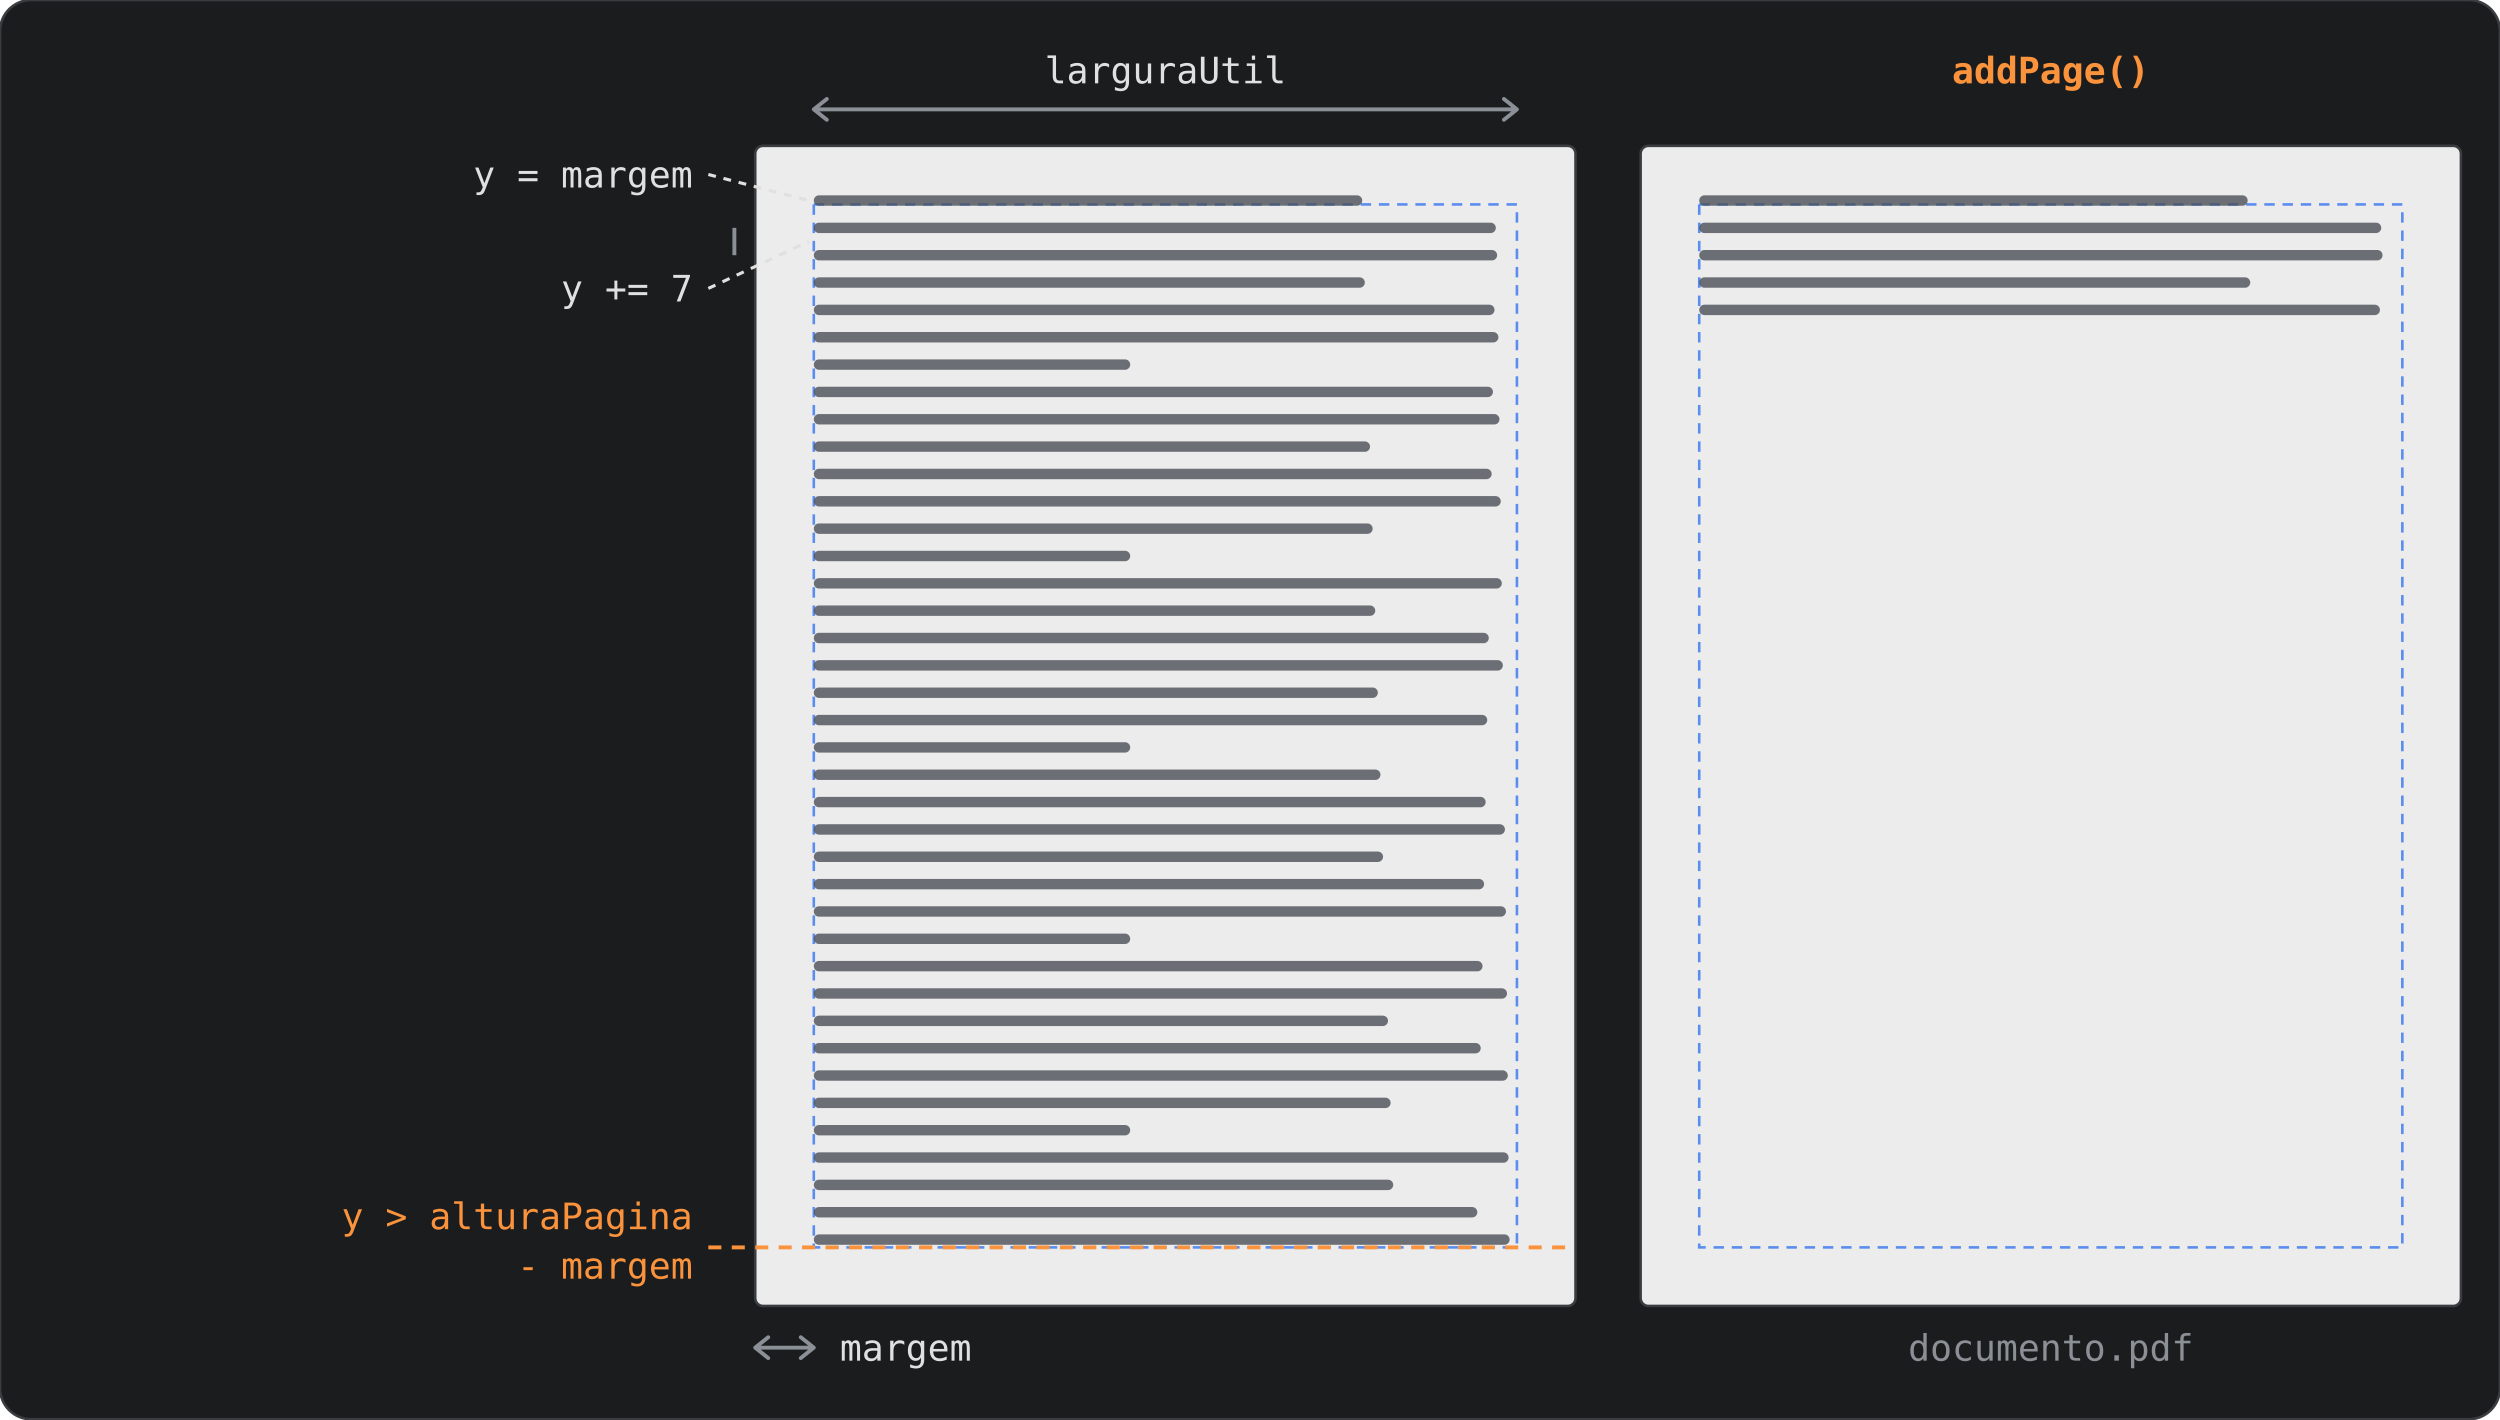
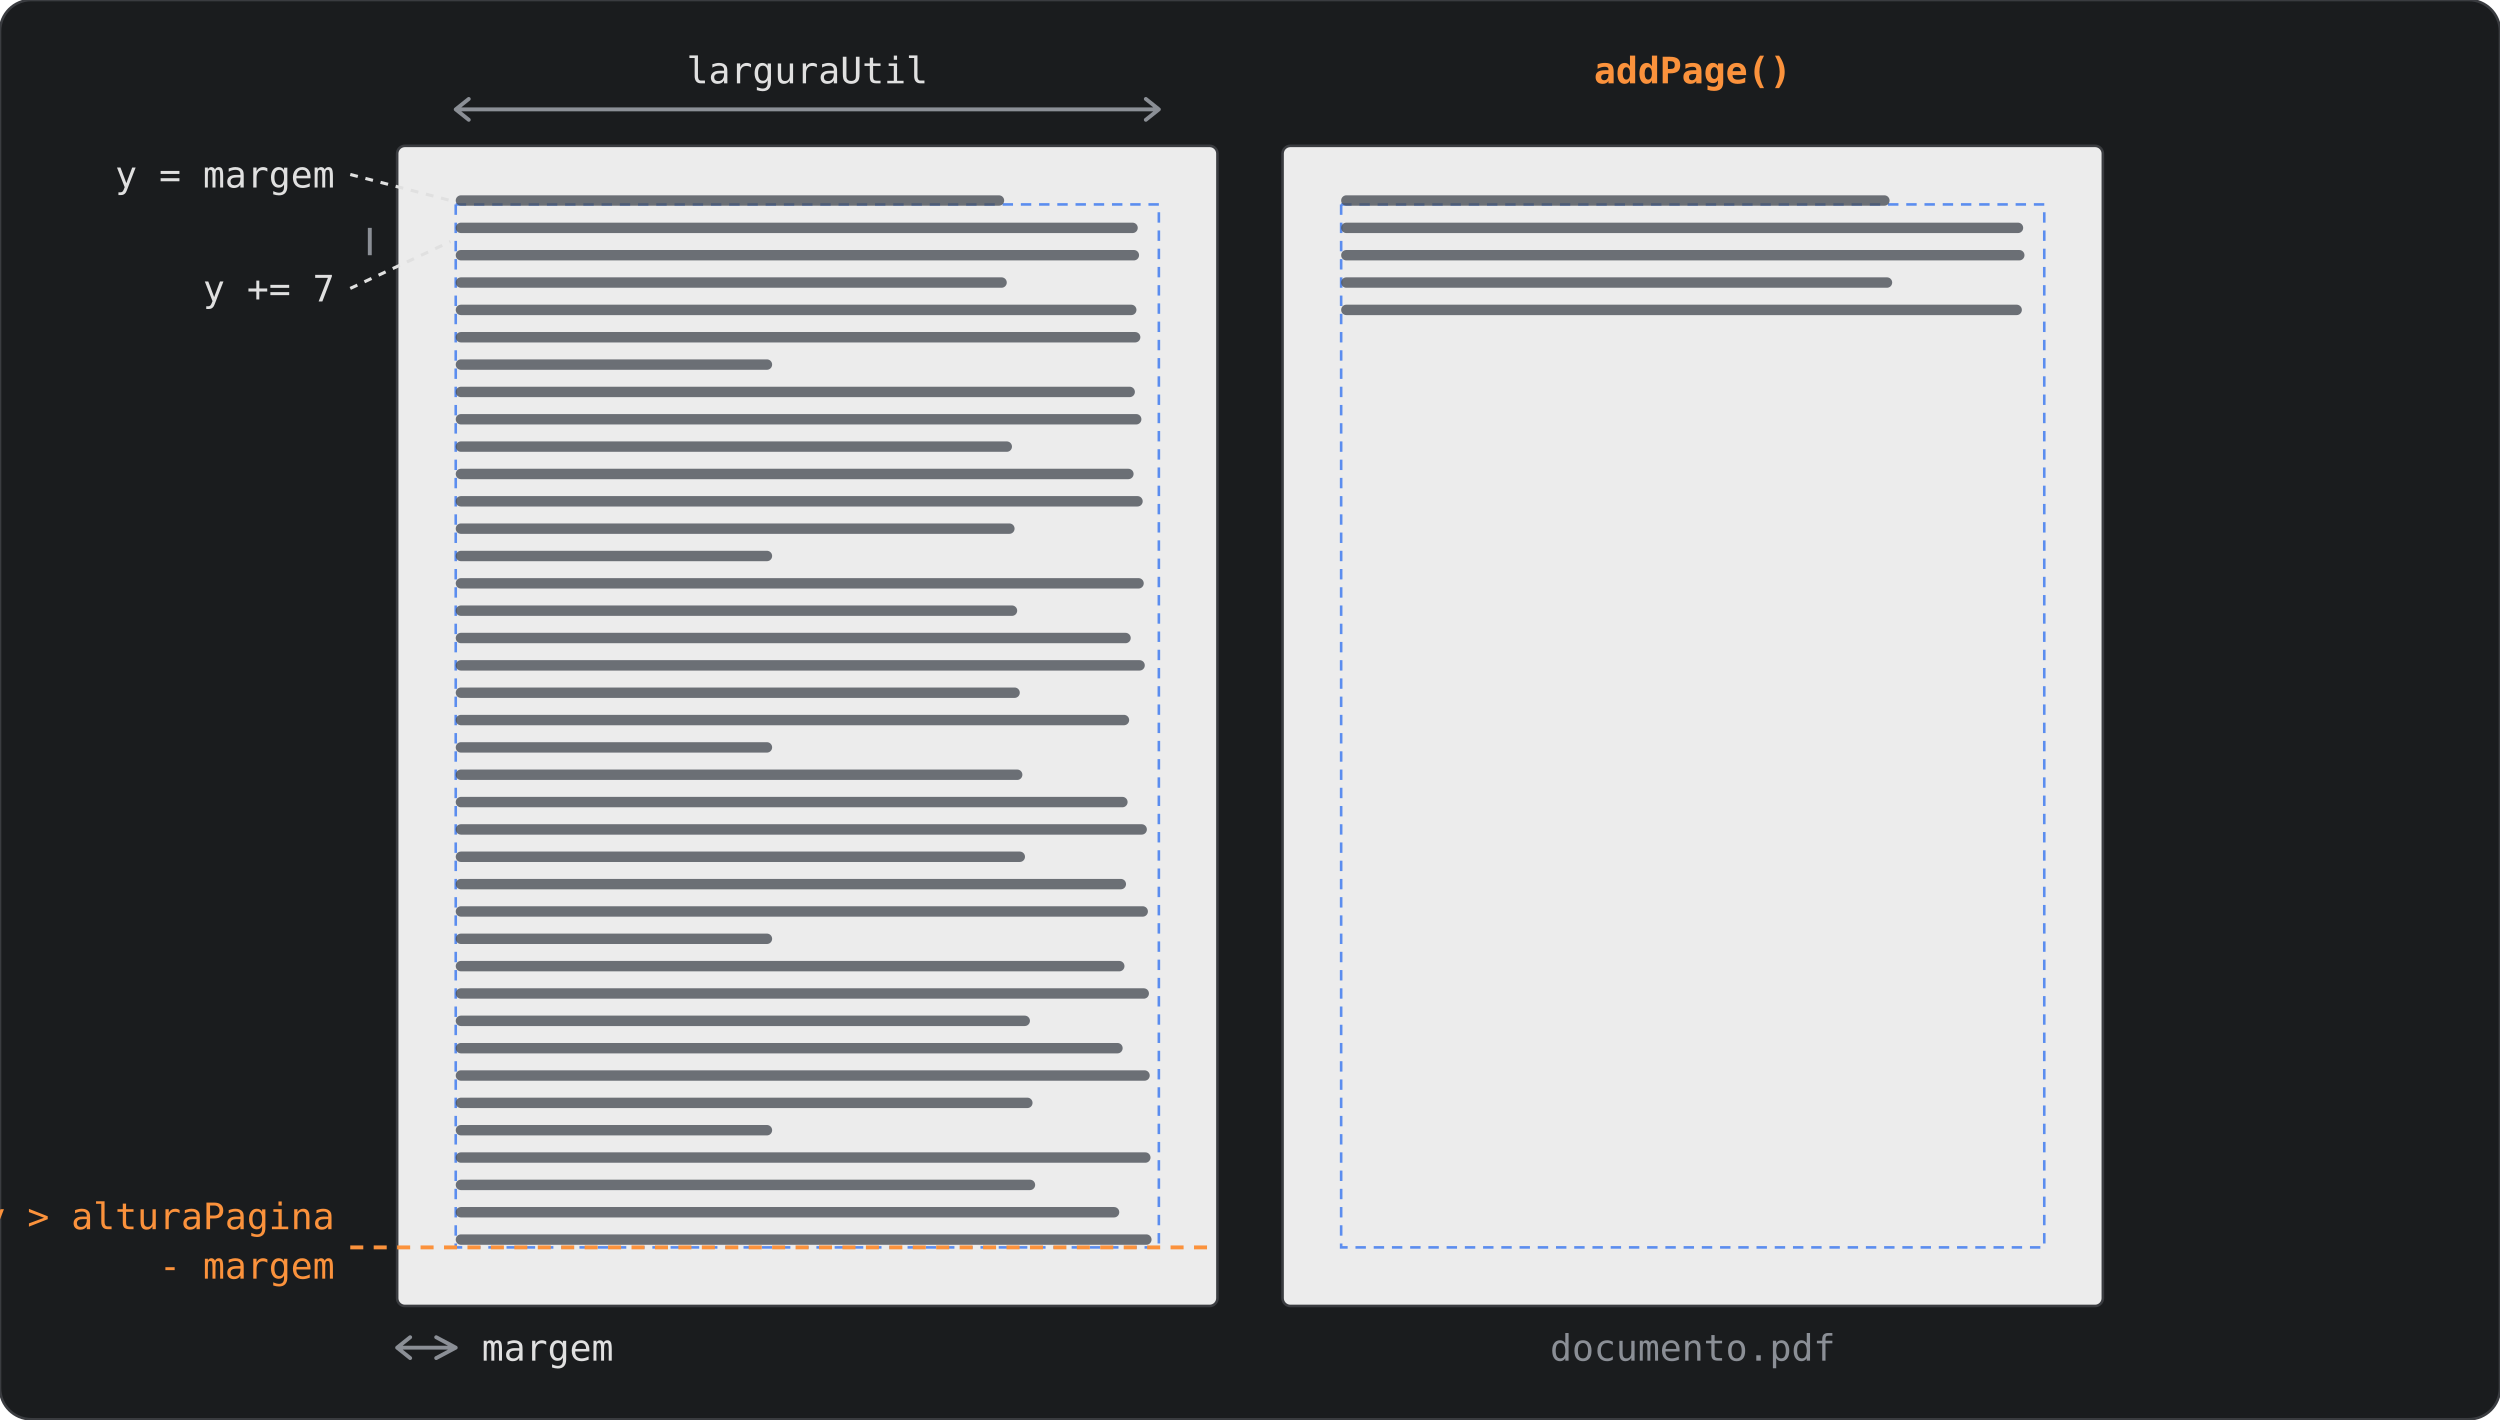
<svg xmlns="http://www.w3.org/2000/svg" viewBox="0 0 960 545" width="960" height="545" role="img">
  <rect width="960" height="545" rx="12" fill="#1a1c1e" stroke="#3a3c40" />
-   <rect x="290" y="56" width="315" height="445.5" rx="3" fill="#ececec" stroke="#3a3c40" />
-   <rect x="312.5" y="78.5" width="270" height="400.5" fill="none" stroke="#5b8def" stroke-width="1" stroke-dasharray="4 3" />
-   <rect x="312.5" y="75" width="210.6" height="4" rx="2" fill="#4b5058" opacity=".8" />
-   <rect x="312.5" y="85.5" width="261.9" height="4" rx="2" fill="#4b5058" opacity=".8" />
-   <rect x="312.5" y="96" width="262.4" height="4" rx="2" fill="#4b5058" opacity=".8" />
-   <rect x="312.5" y="106.5" width="211.6" height="4" rx="2" fill="#4b5058" opacity=".8" />
-   <rect x="312.5" y="117" width="261.4" height="4" rx="2" fill="#4b5058" opacity=".8" />
-   <rect x="312.5" y="127.5" width="262.9" height="4" rx="2" fill="#4b5058" opacity=".8" />
-   <rect x="312.5" y="138" width="121.5" height="4" rx="2" fill="#4b5058" opacity=".8" />
-   <rect x="312.5" y="148.5" width="260.8" height="4" rx="2" fill="#4b5058" opacity=".8" />
-   <rect x="312.5" y="159" width="263.3" height="4" rx="2" fill="#4b5058" opacity=".8" />
-   <rect x="312.5" y="169.5" width="213.6" height="4" rx="2" fill="#4b5058" opacity=".8" />
-   <rect x="312.5" y="180" width="260.3" height="4" rx="2" fill="#4b5058" opacity=".8" />
-   <rect x="312.5" y="190.5" width="263.8" height="4" rx="2" fill="#4b5058" opacity=".8" />
-   <rect x="312.5" y="201" width="214.6" height="4" rx="2" fill="#4b5058" opacity=".8" />
-   <rect x="312.5" y="211.5" width="121.5" height="4" rx="2" fill="#4b5058" opacity=".8" />
-   <rect x="312.5" y="222" width="264.2" height="4" rx="2" fill="#4b5058" opacity=".8" />
-   <rect x="312.5" y="232.5" width="215.6" height="4" rx="2" fill="#4b5058" opacity=".8" />
-   <rect x="312.5" y="243" width="259.2" height="4" rx="2" fill="#4b5058" opacity=".8" />
-   <rect x="312.5" y="253.5" width="264.6" height="4" rx="2" fill="#4b5058" opacity=".8" />
-   <rect x="312.5" y="264" width="216.6" height="4" rx="2" fill="#4b5058" opacity=".8" />
-   <rect x="312.5" y="274.5" width="258.6" height="4" rx="2" fill="#4b5058" opacity=".8" />
-   <rect x="312.5" y="285" width="121.5" height="4" rx="2" fill="#4b5058" opacity=".8" />
-   <rect x="312.5" y="295.5" width="217.6" height="4" rx="2" fill="#4b5058" opacity=".8" />
-   <rect x="312.5" y="306" width="258.0" height="4" rx="2" fill="#4b5058" opacity=".8" />
-   <rect x="312.5" y="316.5" width="265.4" height="4" rx="2" fill="#4b5058" opacity=".8" />
-   <rect x="312.5" y="327" width="218.6" height="4" rx="2" fill="#4b5058" opacity=".8" />
-   <rect x="312.5" y="337.5" width="257.4" height="4" rx="2" fill="#4b5058" opacity=".8" />
-   <rect x="312.5" y="348" width="265.8" height="4" rx="2" fill="#4b5058" opacity=".8" />
-   <rect x="312.5" y="358.5" width="121.5" height="4" rx="2" fill="#4b5058" opacity=".8" />
-   <rect x="312.5" y="369" width="256.8" height="4" rx="2" fill="#4b5058" opacity=".8" />
-   <rect x="312.5" y="379.5" width="266.2" height="4" rx="2" fill="#4b5058" opacity=".8" />
-   <rect x="312.5" y="390" width="220.5" height="4" rx="2" fill="#4b5058" opacity=".8" />
-   <rect x="312.5" y="400.5" width="256.1" height="4" rx="2" fill="#4b5058" opacity=".8" />
-   <rect x="312.5" y="411" width="266.5" height="4" rx="2" fill="#4b5058" opacity=".8" />
-   <rect x="312.5" y="421.5" width="221.5" height="4" rx="2" fill="#4b5058" opacity=".8" />
-   <rect x="312.5" y="432" width="121.5" height="4" rx="2" fill="#4b5058" opacity=".8" />
-   <rect x="312.5" y="442.5" width="266.8" height="4" rx="2" fill="#4b5058" opacity=".8" />
-   <rect x="312.5" y="453" width="222.5" height="4" rx="2" fill="#4b5058" opacity=".8" />
-   <rect x="312.5" y="463.5" width="254.8" height="4" rx="2" fill="#4b5058" opacity=".8" />
-   <rect x="312.5" y="474" width="267.2" height="4" rx="2" fill="#4b5058" opacity=".8" />
-   <rect x="630" y="56" width="315" height="445.5" rx="3" fill="#ececec" stroke="#3a3c40" />
-   <rect x="652.5" y="78.5" width="270" height="400.5" fill="none" stroke="#5b8def" stroke-width="1" stroke-dasharray="4 3" />
-   <rect x="652.5" y="75" width="210.6" height="4" rx="2" fill="#4b5058" opacity=".8" />
-   <rect x="652.5" y="85.5" width="261.9" height="4" rx="2" fill="#4b5058" opacity=".8" />
-   <rect x="652.5" y="96" width="262.4" height="4" rx="2" fill="#4b5058" opacity=".8" />
-   <rect x="652.5" y="106.5" width="211.6" height="4" rx="2" fill="#4b5058" opacity=".8" />
-   <rect x="652.5" y="117" width="261.4" height="4" rx="2" fill="#4b5058" opacity=".8" />
-   <path d="M 312.5 42 H 582.5 M 317.5 38 L 312.5 42 L 317.5 46 M 577.5 38 L 582.5 42 L 577.5 46" fill="none" stroke="#8b8f96" stroke-width="1.5" stroke-linecap="round" stroke-linejoin="round" />
-   <text xml:space="preserve" x="447.5" y="32" font-family="'JetBrains Mono', ui-monospace, Menlo, Consolas, monospace" font-size="14" font-weight="400" fill="#e0e0e0" text-anchor="middle">larguraUtil</text>
-   <text xml:space="preserve" x="787.5" y="32" font-family="'JetBrains Mono', ui-monospace, Menlo, Consolas, monospace" font-size="14" font-weight="600" fill="#fb923c" text-anchor="middle">addPage()</text>
-   <line x1="272" x2="310.5" y1="67" y2="77" stroke="#e0e0e0" stroke-width="1.2" stroke-dasharray="3 3" />
-   <text xml:space="preserve" x="266" y="72" font-family="'JetBrains Mono', ui-monospace, Menlo, Consolas, monospace" font-size="14" font-weight="400" fill="#e0e0e0" text-anchor="end">y = margem</text>
-   <line x1="272" x2="310.5" y1="110.75" y2="92.75" stroke="#e0e0e0" stroke-width="1.2" stroke-dasharray="3 3" />
-   <text xml:space="preserve" x="266" y="115.75" font-family="'JetBrains Mono', ui-monospace, Menlo, Consolas, monospace" font-size="14" font-weight="400" fill="#e0e0e0" text-anchor="end">y += 7</text>
-   <path d="M 282 87.5 V 98" stroke="#8b8f96" stroke-width="1.5" />
-   <line x1="272" x2="605" y1="479" y2="479" stroke="#fb923c" stroke-width="1.5" stroke-dasharray="5 4" />
-   <text xml:space="preserve" x="266" y="472" font-family="'JetBrains Mono', ui-monospace, Menlo, Consolas, monospace" font-size="14" font-weight="400" fill="#fb923c" text-anchor="end">y &gt; alturaPagina</text>
-   <text xml:space="preserve" x="266" y="491" font-family="'JetBrains Mono', ui-monospace, Menlo, Consolas, monospace" font-size="14" font-weight="400" fill="#fb923c" text-anchor="end">- margem</text>
-   <path d="M 290 517.5 H 312.5 M 295 513.5 L 290 517.5 L 295 521.5 M 307.5 513.5 L 312.5 517.5 L 307.5 521.5" fill="none" stroke="#8b8f96" stroke-width="1.5" stroke-linecap="round" stroke-linejoin="round" />
-   <text xml:space="preserve" x="322.5" y="522.5" font-family="'JetBrains Mono', ui-monospace, Menlo, Consolas, monospace" font-size="14" font-weight="400" fill="#e0e0e0" text-anchor="start">margem</text>
-   <text xml:space="preserve" x="787.5" y="522.5" font-family="'JetBrains Mono', ui-monospace, Menlo, Consolas, monospace" font-size="14" font-weight="400" fill="#8b8f96" text-anchor="middle">documento.pdf</text>
+   <rect x="152.5" y="56" width="315" height="445.5" rx="3" fill="#ececec" stroke="#3a3c40" />
+   <rect x="175" y="78.5" width="270" height="400.5" fill="none" stroke="#5b8def" stroke-width="1" stroke-dasharray="4 3" />
+   <rect x="175" y="75" width="210.6" height="4" rx="2" fill="#4b5058" opacity=".8" />
+   <rect x="175" y="85.5" width="261.9" height="4" rx="2" fill="#4b5058" opacity=".8" />
+   <rect x="175" y="96" width="262.4" height="4" rx="2" fill="#4b5058" opacity=".8" />
+   <rect x="175" y="106.5" width="211.6" height="4" rx="2" fill="#4b5058" opacity=".8" />
+   <rect x="175" y="117" width="261.4" height="4" rx="2" fill="#4b5058" opacity=".8" />
+   <rect x="175" y="127.5" width="262.9" height="4" rx="2" fill="#4b5058" opacity=".8" />
+   <rect x="175" y="138" width="121.5" height="4" rx="2" fill="#4b5058" opacity=".8" />
+   <rect x="175" y="148.5" width="260.8" height="4" rx="2" fill="#4b5058" opacity=".8" />
+   <rect x="175" y="159" width="263.3" height="4" rx="2" fill="#4b5058" opacity=".8" />
+   <rect x="175" y="169.5" width="213.6" height="4" rx="2" fill="#4b5058" opacity=".8" />
+   <rect x="175" y="180" width="260.3" height="4" rx="2" fill="#4b5058" opacity=".8" />
+   <rect x="175" y="190.5" width="263.8" height="4" rx="2" fill="#4b5058" opacity=".8" />
+   <rect x="175" y="201" width="214.6" height="4" rx="2" fill="#4b5058" opacity=".8" />
+   <rect x="175" y="211.5" width="121.5" height="4" rx="2" fill="#4b5058" opacity=".8" />
+   <rect x="175" y="222" width="264.2" height="4" rx="2" fill="#4b5058" opacity=".8" />
+   <rect x="175" y="232.5" width="215.6" height="4" rx="2" fill="#4b5058" opacity=".8" />
+   <rect x="175" y="243" width="259.2" height="4" rx="2" fill="#4b5058" opacity=".8" />
+   <rect x="175" y="253.5" width="264.6" height="4" rx="2" fill="#4b5058" opacity=".8" />
+   <rect x="175" y="264" width="216.6" height="4" rx="2" fill="#4b5058" opacity=".8" />
+   <rect x="175" y="274.5" width="258.6" height="4" rx="2" fill="#4b5058" opacity=".8" />
+   <rect x="175" y="285" width="121.5" height="4" rx="2" fill="#4b5058" opacity=".8" />
+   <rect x="175" y="295.5" width="217.6" height="4" rx="2" fill="#4b5058" opacity=".8" />
+   <rect x="175" y="306" width="258.0" height="4" rx="2" fill="#4b5058" opacity=".8" />
+   <rect x="175" y="316.5" width="265.4" height="4" rx="2" fill="#4b5058" opacity=".8" />
+   <rect x="175" y="327" width="218.6" height="4" rx="2" fill="#4b5058" opacity=".8" />
+   <rect x="175" y="337.5" width="257.4" height="4" rx="2" fill="#4b5058" opacity=".8" />
+   <rect x="175" y="348" width="265.8" height="4" rx="2" fill="#4b5058" opacity=".8" />
+   <rect x="175" y="358.5" width="121.5" height="4" rx="2" fill="#4b5058" opacity=".8" />
+   <rect x="175" y="369" width="256.8" height="4" rx="2" fill="#4b5058" opacity=".8" />
+   <rect x="175" y="379.5" width="266.2" height="4" rx="2" fill="#4b5058" opacity=".8" />
+   <rect x="175" y="390" width="220.5" height="4" rx="2" fill="#4b5058" opacity=".8" />
+   <rect x="175" y="400.5" width="256.1" height="4" rx="2" fill="#4b5058" opacity=".8" />
+   <rect x="175" y="411" width="266.5" height="4" rx="2" fill="#4b5058" opacity=".8" />
+   <rect x="175" y="421.5" width="221.5" height="4" rx="2" fill="#4b5058" opacity=".8" />
+   <rect x="175" y="432" width="121.5" height="4" rx="2" fill="#4b5058" opacity=".8" />
+   <rect x="175" y="442.5" width="266.8" height="4" rx="2" fill="#4b5058" opacity=".8" />
+   <rect x="175" y="453" width="222.5" height="4" rx="2" fill="#4b5058" opacity=".8" />
+   <rect x="175" y="463.5" width="254.8" height="4" rx="2" fill="#4b5058" opacity=".8" />
+   <rect x="175" y="474" width="267.2" height="4" rx="2" fill="#4b5058" opacity=".8" />
+   <rect x="492.5" y="56" width="315" height="445.5" rx="3" fill="#ececec" stroke="#3a3c40" />
+   <rect x="515" y="78.5" width="270" height="400.5" fill="none" stroke="#5b8def" stroke-width="1" stroke-dasharray="4 3" />
+   <rect x="515" y="75" width="210.6" height="4" rx="2" fill="#4b5058" opacity=".8" />
+   <rect x="515" y="85.5" width="261.9" height="4" rx="2" fill="#4b5058" opacity=".8" />
+   <rect x="515" y="96" width="262.4" height="4" rx="2" fill="#4b5058" opacity=".8" />
+   <rect x="515" y="106.5" width="211.6" height="4" rx="2" fill="#4b5058" opacity=".8" />
+   <rect x="515" y="117" width="261.4" height="4" rx="2" fill="#4b5058" opacity=".8" />
+   <path d="M 175 42 H 445 M 180 38 L 175 42 L 180 46 M 440 38 L 445 42 L 440 46" fill="none" stroke="#8b8f96" stroke-width="1.5" stroke-linecap="round" stroke-linejoin="round" />
+   <text xml:space="preserve" x="310" y="32" font-family="'JetBrains Mono', ui-monospace, Menlo, Consolas, monospace" font-size="14" font-weight="400" fill="#e0e0e0" text-anchor="middle">larguraUtil</text>
+   <text xml:space="preserve" x="650" y="32" font-family="'JetBrains Mono', ui-monospace, Menlo, Consolas, monospace" font-size="14" font-weight="600" fill="#fb923c" text-anchor="middle">addPage()</text>
+   <line x1="134.5" x2="173" y1="67" y2="77" stroke="#e0e0e0" stroke-width="1.2" stroke-dasharray="3 3" />
+   <text xml:space="preserve" x="128.5" y="72" font-family="'JetBrains Mono', ui-monospace, Menlo, Consolas, monospace" font-size="14" font-weight="400" fill="#e0e0e0" text-anchor="end">y = margem</text>
+   <line x1="134.5" x2="173" y1="110.75" y2="92.75" stroke="#e0e0e0" stroke-width="1.2" stroke-dasharray="3 3" />
+   <text xml:space="preserve" x="128.5" y="115.75" font-family="'JetBrains Mono', ui-monospace, Menlo, Consolas, monospace" font-size="14" font-weight="400" fill="#e0e0e0" text-anchor="end">y += 7</text>
+   <path d="M 142 87.5 V 98" stroke="#8b8f96" stroke-width="1.5" />
+   <line x1="134.5" x2="467.5" y1="479" y2="479" stroke="#fb923c" stroke-width="1.5" stroke-dasharray="5 4" />
+   <text xml:space="preserve" x="128.5" y="472" font-family="'JetBrains Mono', ui-monospace, Menlo, Consolas, monospace" font-size="14" font-weight="400" fill="#fb923c" text-anchor="end">y &gt; alturaPagina</text>
+   <text xml:space="preserve" x="128.5" y="491" font-family="'JetBrains Mono', ui-monospace, Menlo, Consolas, monospace" font-size="14" font-weight="400" fill="#fb923c" text-anchor="end">- margem</text>
+   <path d="M 152.5 517.5 H 175 M 157.5 513.5 L 152.5 517.5 L 157.5 521.5 M 167.5 513.5 L 175 517.5 L 167.5 521.5" fill="none" stroke="#8b8f96" stroke-width="1.5" stroke-linecap="round" stroke-linejoin="round" />
+   <text xml:space="preserve" x="185" y="522.5" font-family="'JetBrains Mono', ui-monospace, Menlo, Consolas, monospace" font-size="14" font-weight="400" fill="#e0e0e0" text-anchor="start">margem</text>
+   <text xml:space="preserve" x="650" y="522.5" font-family="'JetBrains Mono', ui-monospace, Menlo, Consolas, monospace" font-size="14" font-weight="400" fill="#8b8f96" text-anchor="middle">documento.pdf</text>
</svg>
